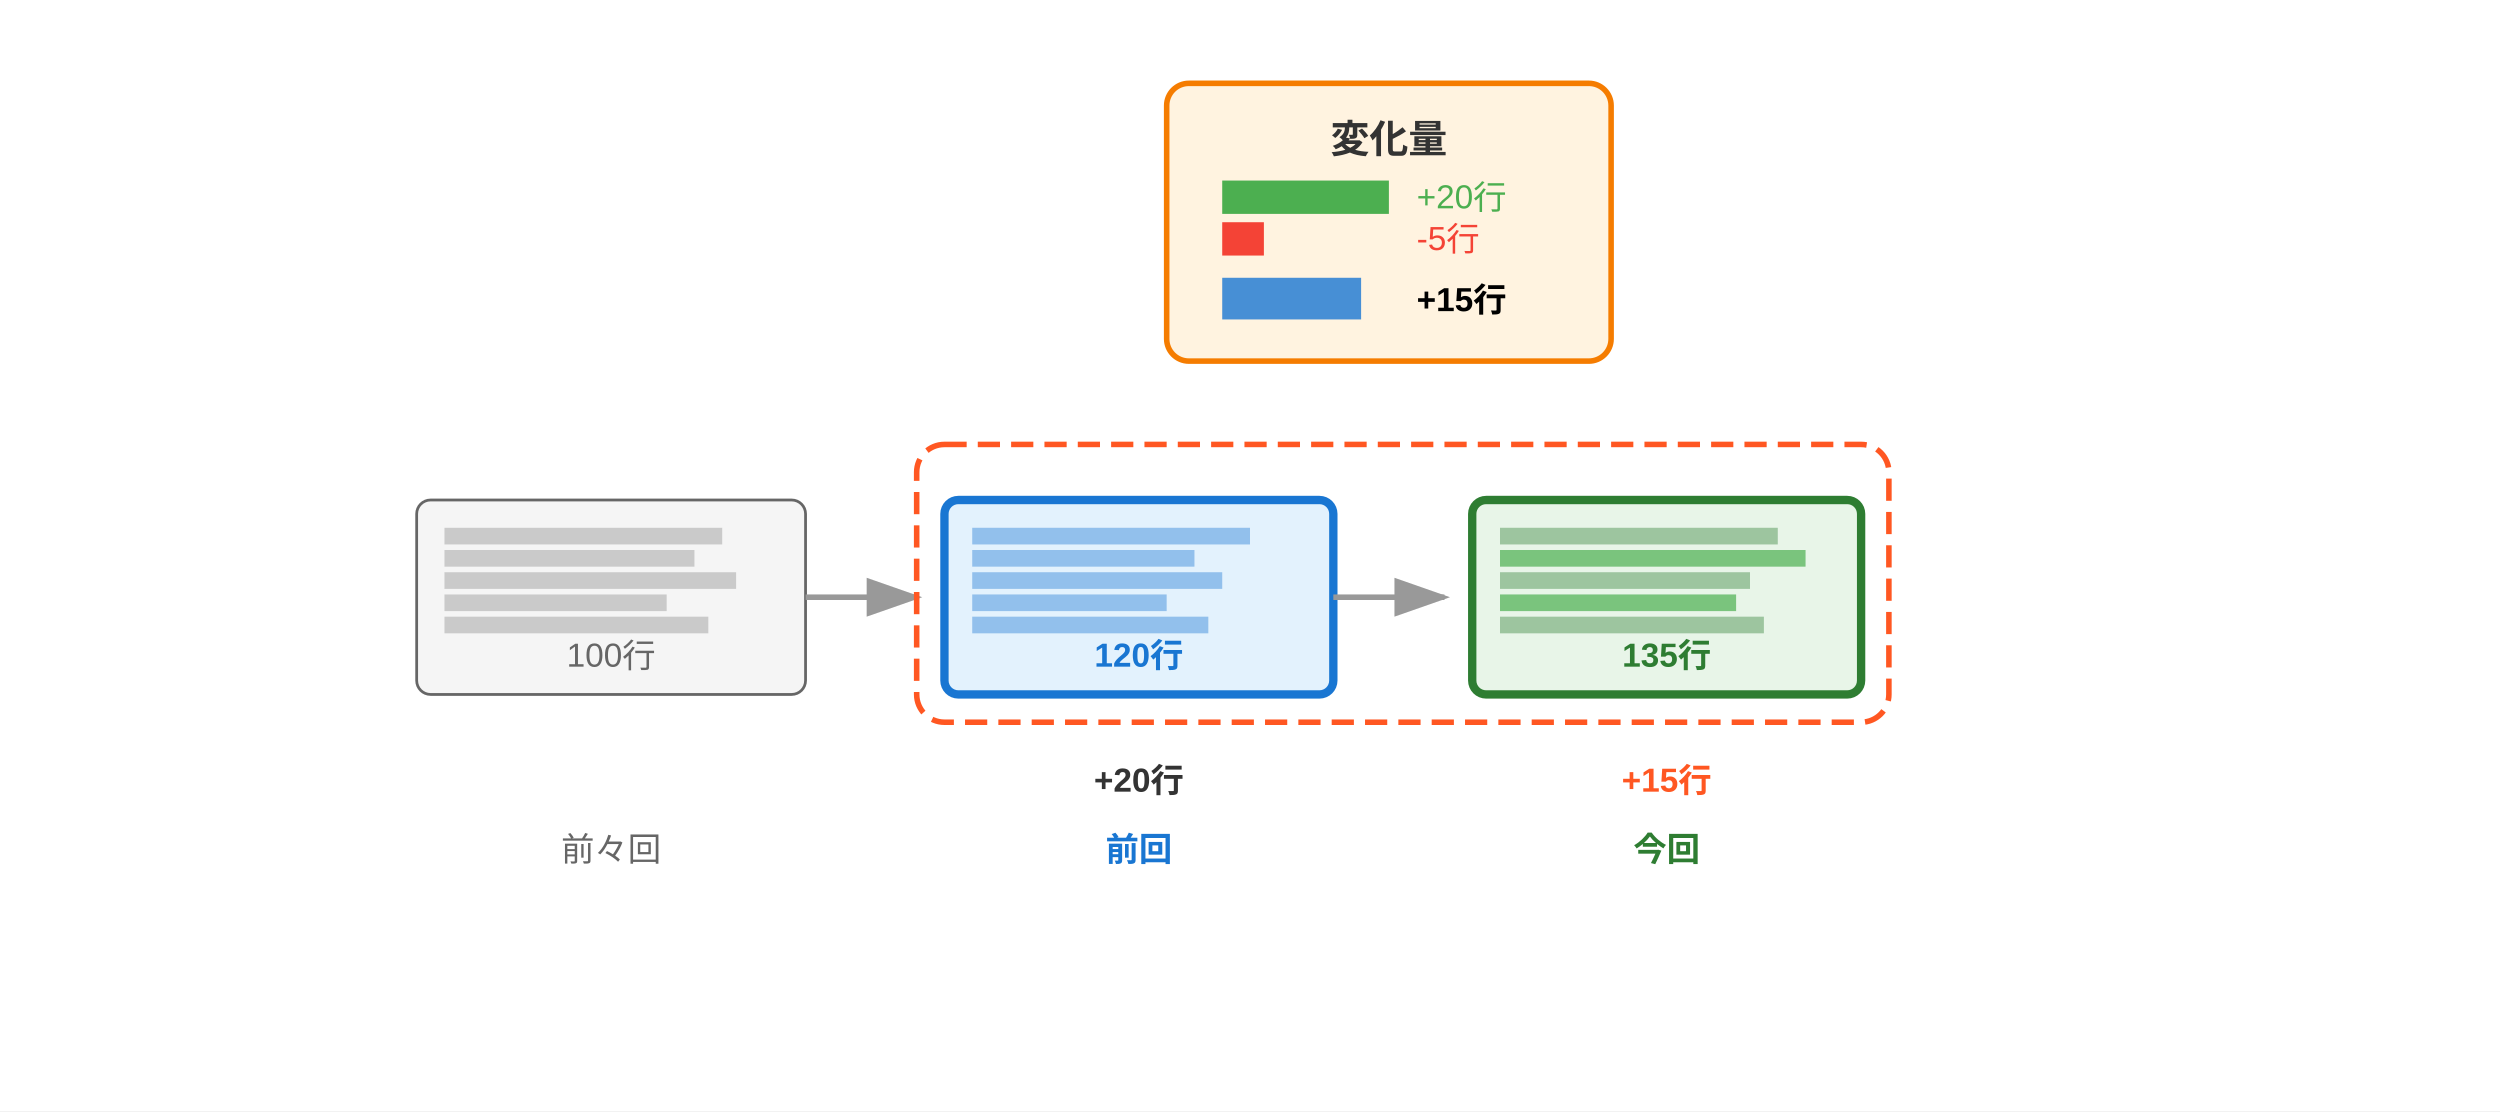
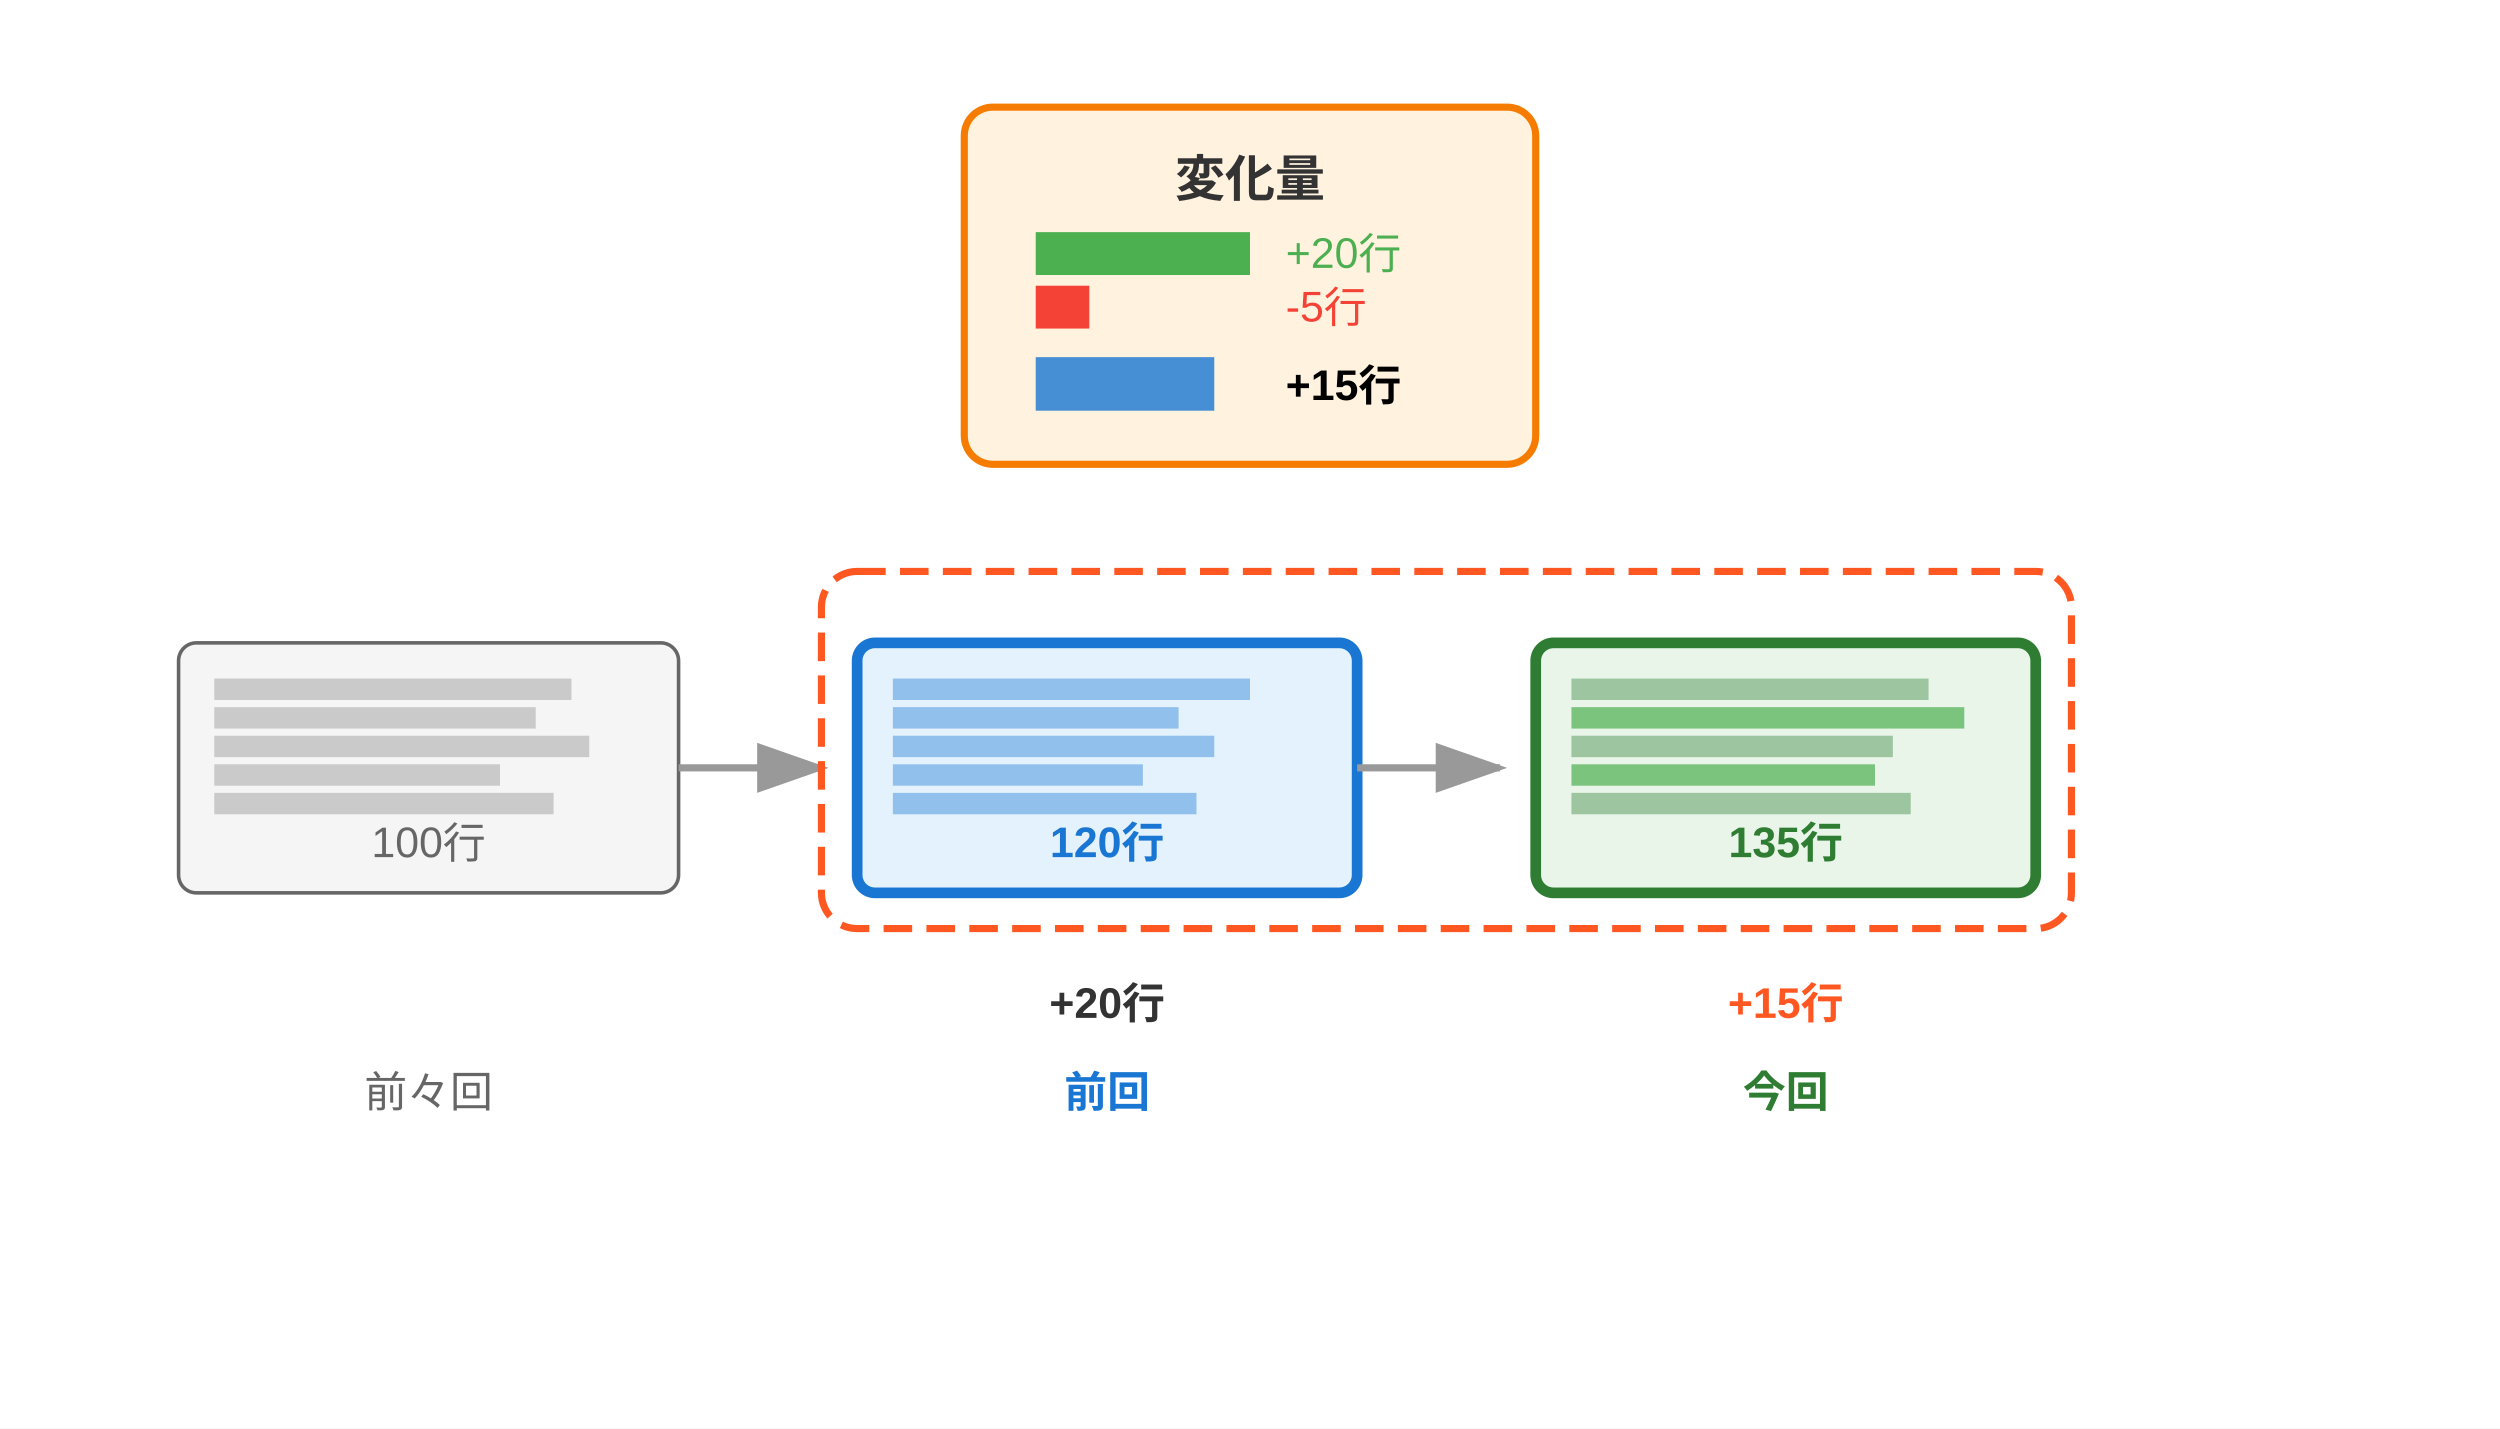
- <svg xmlns="http://www.w3.org/2000/svg" viewBox="0 0 900 400">
-   <rect width="900" height="400" fill="#ffffff" />
-   <g transform="translate(420, 30)">
+ <svg xmlns="http://www.w3.org/2000/svg" viewBox="0 0 700 400">
+   <rect width="700" height="400" fill="#ffffff" />
+   <g transform="translate(270, 30)">
    <rect width="160" height="100" fill="#fff3e0" stroke="#f57c00" stroke-width="2" rx="8" />
    <text x="80" y="25" text-anchor="middle" font-family="Arial" font-size="14" fill="#333" font-weight="bold">変化量</text>
    <rect x="20" y="35" width="60" height="12" fill="#4caf50" />
    <text x="90" y="45" font-family="Arial" font-size="12" fill="#4caf50">+20行</text>
    <rect x="20" y="50" width="15" height="12" fill="#f44336" />
    <text x="90" y="60" font-family="Arial" font-size="12" fill="#f44336">-5行</text>
    <rect x="20" y="70" width="50" height="15" fill="#1976d2" opacity="0.8" />
    <text x="90" y="82" font-family="Arial" font-size="12" fill="black" font-weight="bold">+15行</text>
  </g>
-   <g transform="translate(150, 180)">
+   <g transform="translate(50, 180)">
    <rect width="140" height="70" fill="#f5f5f5" stroke="#666" stroke-width="1" rx="5" />
    <rect x="10" y="10" width="100" height="6" fill="#666" opacity="0.3" />
    <rect x="10" y="18" width="90" height="6" fill="#666" opacity="0.3" />
    <rect x="10" y="26" width="105" height="6" fill="#666" opacity="0.3" />
    <rect x="10" y="34" width="80" height="6" fill="#666" opacity="0.3" />
    <rect x="10" y="42" width="95" height="6" fill="#666" opacity="0.3" />
    <text x="70" y="60" text-anchor="middle" font-family="Arial" font-size="12" fill="#666">100行</text>
  </g>
-   <g transform="translate(340, 180)">
+   <g transform="translate(240, 180)">
    <rect width="140" height="70" fill="#e3f2fd" stroke="#1976d2" stroke-width="3" rx="5" />
    <rect x="10" y="10" width="100" height="6" fill="#1976d2" opacity="0.4" />
    <rect x="10" y="18" width="80" height="6" fill="#1976d2" opacity="0.4" />
    <rect x="10" y="26" width="90" height="6" fill="#1976d2" opacity="0.4" />
    <rect x="10" y="34" width="70" height="6" fill="#1976d2" opacity="0.4" />
    <rect x="10" y="42" width="85" height="6" fill="#1976d2" opacity="0.4" />
    <text x="70" y="60" text-anchor="middle" font-family="Arial" font-size="12" fill="#1976d2" font-weight="bold">120行</text>
  </g>
-   <g transform="translate(530, 180)">
+   <g transform="translate(430, 180)">
    <rect width="140" height="70" fill="#e8f5e8" stroke="#2e7d32" stroke-width="3" rx="5" />
    <rect x="10" y="10" width="100" height="6" fill="#2e7d32" opacity="0.4" />
    <rect x="10" y="18" width="110" height="6" fill="#4caf50" opacity="0.7" />
    <rect x="10" y="26" width="90" height="6" fill="#2e7d32" opacity="0.4" />
    <rect x="10" y="34" width="85" height="6" fill="#4caf50" opacity="0.7" />
    <rect x="10" y="42" width="95" height="6" fill="#2e7d32" opacity="0.4" />
    <text x="70" y="60" text-anchor="middle" font-family="Arial" font-size="12" fill="#2e7d32" font-weight="bold">135行</text>
  </g>
-   <path d="M 290 215 L 330 215" stroke="#999" stroke-width="2" marker-end="url(#arrowhead)" />
-   <path d="M 480 215 L 520 215" stroke="#999" stroke-width="2" marker-end="url(#arrowhead)" />
-   <text x="410" y="285" text-anchor="middle" font-family="Arial" font-size="12" fill="#333" font-weight="bold">+20行</text>
-   <text x="600" y="285" text-anchor="middle" font-family="Arial" font-size="12" fill="#ff5722" font-weight="bold">+15行</text>
-   <text x="220" y="310" text-anchor="middle" font-family="monospace" font-size="12" fill="#666">前々回</text>
-   <text x="410" y="310" text-anchor="middle" font-family="monospace" font-size="12" fill="#1976d2" font-weight="bold">前回</text>
-   <text x="600" y="310" text-anchor="middle" font-family="monospace" font-size="12" fill="#2e7d32" font-weight="bold">今回</text>
-   <rect x="330" y="160" width="350" height="100" fill="none" stroke="#ff5722" stroke-width="2" stroke-dasharray="8,4" rx="10" />
+   <path d="M 190 215 L 230 215" stroke="#999" stroke-width="2" marker-end="url(#arrowhead)" />
+   <path d="M 380 215 L 420 215" stroke="#999" stroke-width="2" marker-end="url(#arrowhead)" />
+   <text x="310" y="285" text-anchor="middle" font-family="Arial" font-size="12" fill="#333" font-weight="bold">+20行</text>
+   <text x="500" y="285" text-anchor="middle" font-family="Arial" font-size="12" fill="#ff5722" font-weight="bold">+15行</text>
+   <text x="120" y="310" text-anchor="middle" font-family="monospace" font-size="12" fill="#666">前々回</text>
+   <text x="310" y="310" text-anchor="middle" font-family="monospace" font-size="12" fill="#1976d2" font-weight="bold">前回</text>
+   <text x="500" y="310" text-anchor="middle" font-family="monospace" font-size="12" fill="#2e7d32" font-weight="bold">今回</text>
+   <rect x="230" y="160" width="350" height="100" fill="none" stroke="#ff5722" stroke-width="2" stroke-dasharray="8,4" rx="10" />
  <defs>
    <marker id="arrowhead" markerWidth="10" markerHeight="7" refX="9" refY="3.5" orient="auto">
      <polygon points="0 0, 10 3.5, 0 7" fill="#999" />
    </marker>
    <marker id="arrowhead2" markerWidth="10" markerHeight="7" refX="9" refY="3.5" orient="auto">
      <polygon points="0 0, 10 3.5, 0 7" fill="#ff5722" />
    </marker>
  </defs>
</svg>
